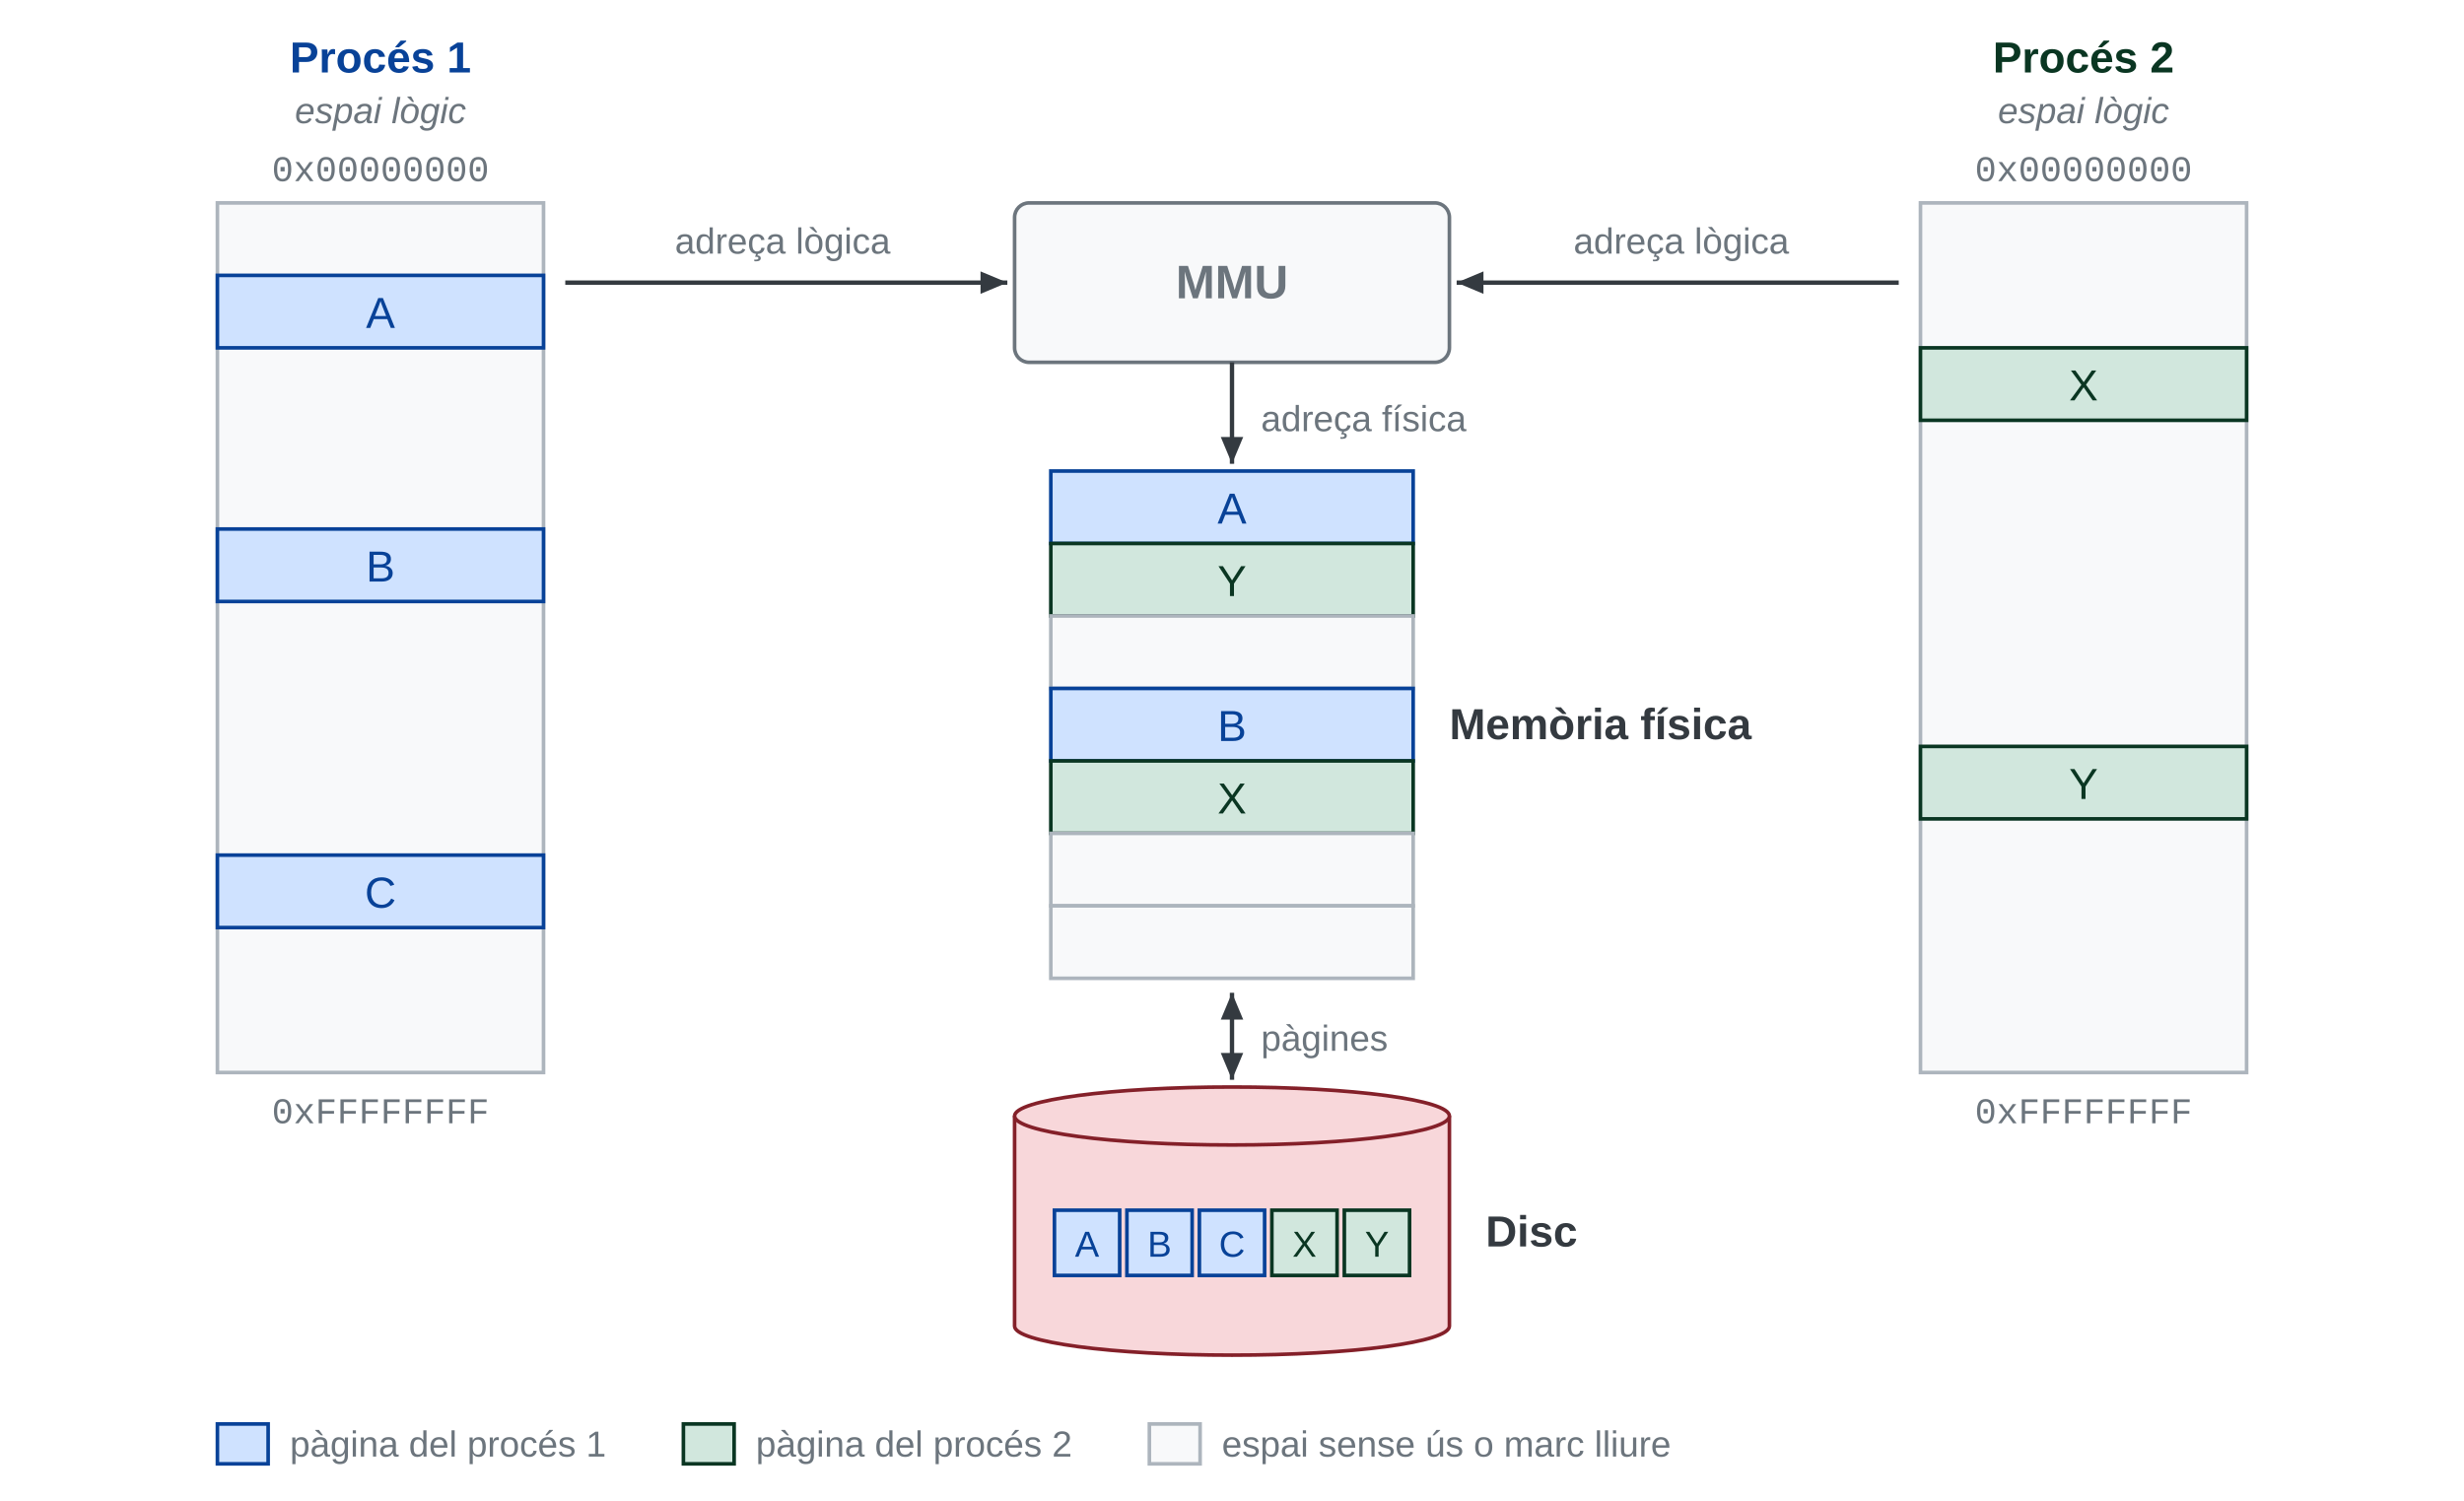
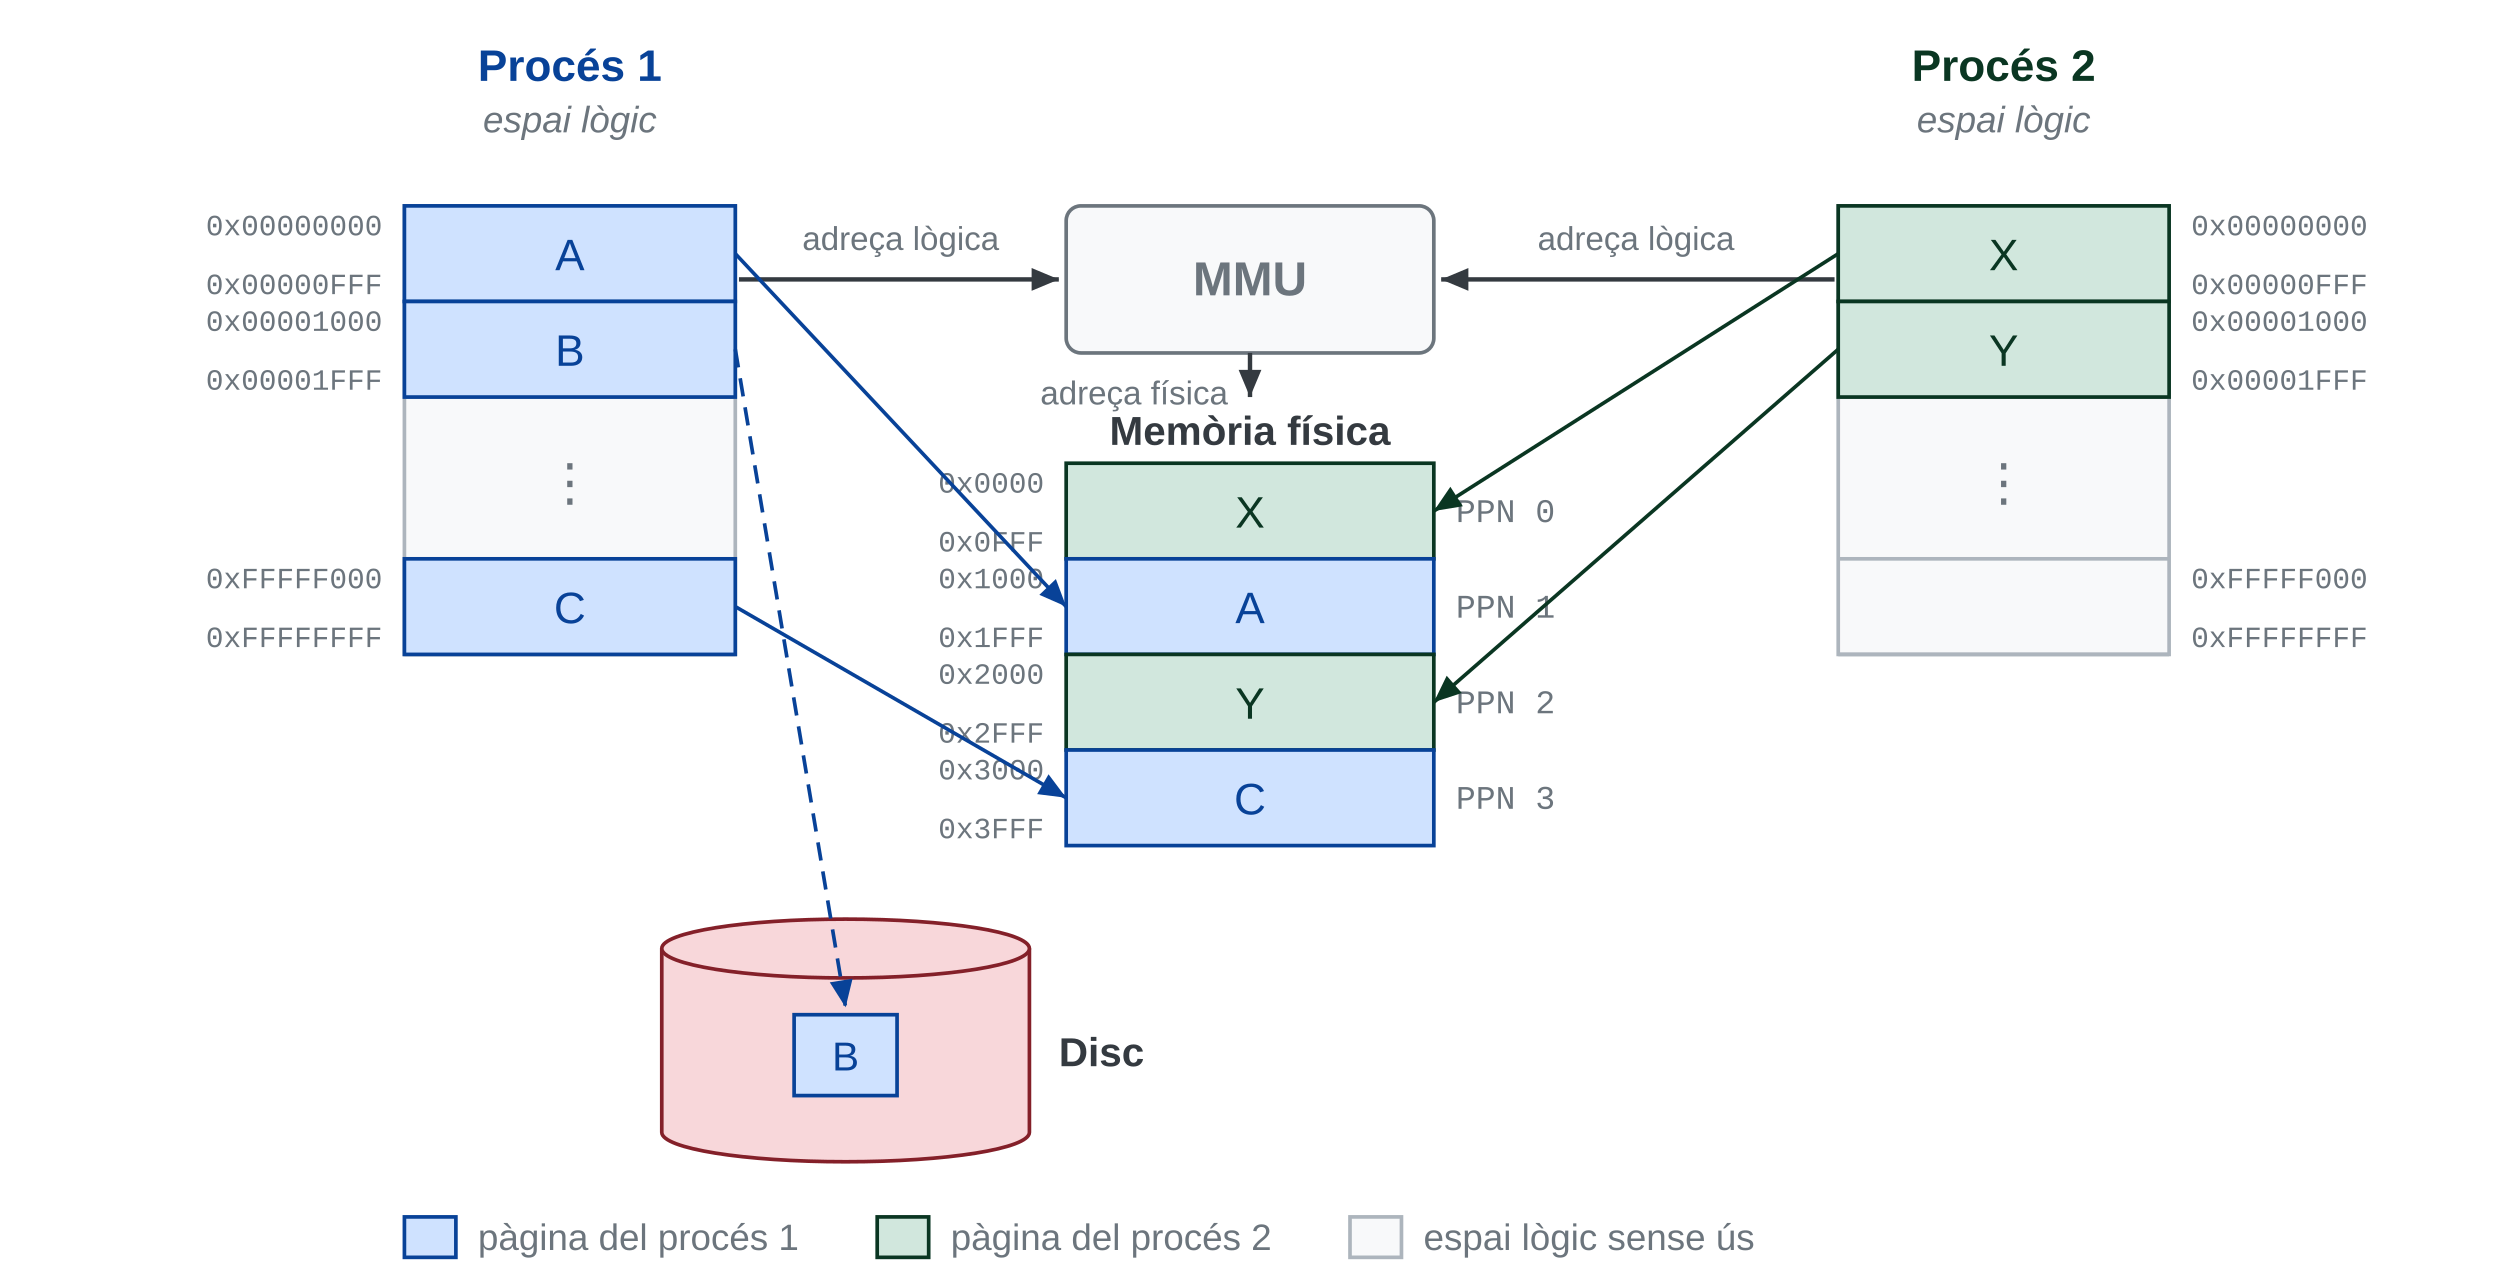
- <svg xmlns="http://www.w3.org/2000/svg" width="100%" viewBox="0 0 680 414" role="img">
-   <text x="105" y="20" font-family="'Liberation Sans', Arial, Helvetica, sans-serif" font-size="12" fill="#084298" text-anchor="middle" font-weight="bold">Procés 1</text>
-   <text x="105" y="34" font-family="'Liberation Sans', Arial, Helvetica, sans-serif" font-size="10" fill="#6c757d" text-anchor="middle" font-style="italic">espai lògic</text>
-   <text x="105" y="50" font-family="'Liberation Mono', 'Courier New', Courier, monospace" font-size="10" fill="#6c757d" text-anchor="middle">0x00000000</text>
-   <text x="105" y="310" font-family="'Liberation Mono', 'Courier New', Courier, monospace" font-size="10" fill="#6c757d" text-anchor="middle">0xFFFFFFFF</text>
-   <rect x="60" y="56" width="90" height="240" fill="#f8f9fa" stroke="#adb5bd" stroke-width="1" />
-   <rect x="60" y="76" width="90" height="20" fill="#cfe2ff" stroke="#084298" stroke-width="1" />
-   <text x="105.0" y="90.5" font-family="'Liberation Sans', Arial, Helvetica, sans-serif" font-size="12" fill="#084298" text-anchor="middle">A</text>
-   <rect x="60" y="146" width="90" height="20" fill="#cfe2ff" stroke="#084298" stroke-width="1" />
-   <text x="105.0" y="160.5" font-family="'Liberation Sans', Arial, Helvetica, sans-serif" font-size="12" fill="#084298" text-anchor="middle">B</text>
-   <rect x="60" y="236" width="90" height="20" fill="#cfe2ff" stroke="#084298" stroke-width="1" />
-   <text x="105.0" y="250.5" font-family="'Liberation Sans', Arial, Helvetica, sans-serif" font-size="12" fill="#084298" text-anchor="middle">C</text>
-   <text x="575" y="20" font-family="'Liberation Sans', Arial, Helvetica, sans-serif" font-size="12" fill="#0a3622" text-anchor="middle" font-weight="bold">Procés 2</text>
-   <text x="575" y="34" font-family="'Liberation Sans', Arial, Helvetica, sans-serif" font-size="10" fill="#6c757d" text-anchor="middle" font-style="italic">espai lògic</text>
-   <text x="575" y="50" font-family="'Liberation Mono', 'Courier New', Courier, monospace" font-size="10" fill="#6c757d" text-anchor="middle">0x00000000</text>
-   <text x="575" y="310" font-family="'Liberation Mono', 'Courier New', Courier, monospace" font-size="10" fill="#6c757d" text-anchor="middle">0xFFFFFFFF</text>
-   <rect x="530" y="56" width="90" height="240" fill="#f8f9fa" stroke="#adb5bd" stroke-width="1" />
-   <rect x="530" y="96" width="90" height="20" fill="#d1e7dd" stroke="#0a3622" stroke-width="1" />
-   <text x="575.0" y="110.5" font-family="'Liberation Sans', Arial, Helvetica, sans-serif" font-size="12" fill="#0a3622" text-anchor="middle">X</text>
-   <rect x="530" y="206" width="90" height="20" fill="#d1e7dd" stroke="#0a3622" stroke-width="1" />
-   <text x="575.0" y="220.5" font-family="'Liberation Sans', Arial, Helvetica, sans-serif" font-size="12" fill="#0a3622" text-anchor="middle">Y</text>
-   <rect x="280" y="56" width="120" height="44" rx="4" fill="#f8f9fa" stroke="#6c757d" stroke-width="1" />
-   <text x="340.0" y="82.333" font-family="'Liberation Sans', Arial, Helvetica, sans-serif" font-size="13" fill="#6c757d" text-anchor="middle" font-weight="bold">MMU</text>
-   <line x1="156" y1="78" x2="278" y2="78" stroke="#343a40" stroke-width="1.2" />
-   <polygon points="278,78 270.6,81.1 270.6,74.9" fill="#343a40" />
-   <line x1="524" y1="78" x2="402" y2="78" stroke="#343a40" stroke-width="1.2" />
-   <polygon points="402,78 409.4,74.9 409.4,81.1" fill="#343a40" />
-   <text x="216" y="70" font-family="'Liberation Sans', Arial, Helvetica, sans-serif" font-size="10" fill="#6c757d" text-anchor="middle">adreça lògica</text>
-   <text x="464" y="70" font-family="'Liberation Sans', Arial, Helvetica, sans-serif" font-size="10" fill="#6c757d" text-anchor="middle">adreça lògica</text>
-   <line x1="340" y1="100" x2="340" y2="128" stroke="#343a40" stroke-width="1.2" />
-   <polygon points="340,128 336.9,120.6 343.1,120.6" fill="#343a40" />
-   <text x="348" y="119" font-family="'Liberation Sans', Arial, Helvetica, sans-serif" font-size="10" fill="#6c757d" text-anchor="start">adreça física</text>
-   <rect x="290" y="130" width="100" height="20" fill="#cfe2ff" stroke="#084298" stroke-width="1" />
-   <text x="340.0" y="144.5" font-family="'Liberation Sans', Arial, Helvetica, sans-serif" font-size="12" fill="#084298" text-anchor="middle">A</text>
-   <rect x="290" y="150" width="100" height="20" fill="#d1e7dd" stroke="#0a3622" stroke-width="1" />
-   <text x="340.0" y="164.5" font-family="'Liberation Sans', Arial, Helvetica, sans-serif" font-size="12" fill="#0a3622" text-anchor="middle">Y</text>
-   <rect x="290" y="170" width="100" height="20" fill="#f8f9fa" stroke="#adb5bd" stroke-width="1" />
-   <rect x="290" y="190" width="100" height="20" fill="#cfe2ff" stroke="#084298" stroke-width="1" />
-   <text x="340.0" y="204.5" font-family="'Liberation Sans', Arial, Helvetica, sans-serif" font-size="12" fill="#084298" text-anchor="middle">B</text>
-   <rect x="290" y="210" width="100" height="20" fill="#d1e7dd" stroke="#0a3622" stroke-width="1" />
-   <text x="340.0" y="224.5" font-family="'Liberation Sans', Arial, Helvetica, sans-serif" font-size="12" fill="#0a3622" text-anchor="middle">X</text>
-   <rect x="290" y="230" width="100" height="20" fill="#f8f9fa" stroke="#adb5bd" stroke-width="1" />
-   <rect x="290" y="250" width="100" height="20" fill="#f8f9fa" stroke="#adb5bd" stroke-width="1" />
-   <text x="400" y="204" font-family="'Liberation Sans', Arial, Helvetica, sans-serif" font-size="12" fill="#343a40" text-anchor="start" font-weight="bold">Memòria física</text>
-   <line x1="340" y1="274" x2="340" y2="298" stroke="#343a40" stroke-width="1.2" />
-   <polygon points="340,298 336.9,290.6 343.1,290.6" fill="#343a40" />
-   <polygon points="340,274 343.1,281.4 336.9,281.4" fill="#343a40" />
-   <text x="348" y="290" font-family="'Liberation Sans', Arial, Helvetica, sans-serif" font-size="10" fill="#6c757d" text-anchor="start">pàgines</text>
-   <path d="M280,308 v58 a60.0,8 0 0 0 120,0 v-58" fill="#f8d7da" stroke="#842029" stroke-width="1" />
-   <ellipse cx="340.0" cy="308" rx="60.0" ry="8" fill="#f8d7da" stroke="#842029" stroke-width="1" />
-   <text x="410" y="344" font-family="'Liberation Sans', Arial, Helvetica, sans-serif" font-size="12" fill="#343a40" text-anchor="start" font-weight="bold">Disc</text>
-   <rect x="291" y="334" width="18" height="18" fill="#cfe2ff" stroke="#084298" stroke-width="1" />
-   <text x="300.0" y="346.833" font-family="'Liberation Sans', Arial, Helvetica, sans-serif" font-size="10" fill="#084298" text-anchor="middle">A</text>
-   <rect x="311" y="334" width="18" height="18" fill="#cfe2ff" stroke="#084298" stroke-width="1" />
-   <text x="320.0" y="346.833" font-family="'Liberation Sans', Arial, Helvetica, sans-serif" font-size="10" fill="#084298" text-anchor="middle">B</text>
-   <rect x="331" y="334" width="18" height="18" fill="#cfe2ff" stroke="#084298" stroke-width="1" />
-   <text x="340.0" y="346.833" font-family="'Liberation Sans', Arial, Helvetica, sans-serif" font-size="10" fill="#084298" text-anchor="middle">C</text>
-   <rect x="351" y="334" width="18" height="18" fill="#d1e7dd" stroke="#0a3622" stroke-width="1" />
-   <text x="360.0" y="346.833" font-family="'Liberation Sans', Arial, Helvetica, sans-serif" font-size="10" fill="#0a3622" text-anchor="middle">X</text>
-   <rect x="371" y="334" width="18" height="18" fill="#d1e7dd" stroke="#0a3622" stroke-width="1" />
-   <text x="380.0" y="346.833" font-family="'Liberation Sans', Arial, Helvetica, sans-serif" font-size="10" fill="#0a3622" text-anchor="middle">Y</text>
-   <rect x="60" y="393" width="14" height="11" fill="#cfe2ff" stroke="#084298" stroke-width="1" />
-   <text x="80" y="402" font-family="'Liberation Sans', Arial, Helvetica, sans-serif" font-size="10" fill="#6c757d" text-anchor="start">pàgina del procés 1</text>
-   <rect x="188.6" y="393" width="14" height="11" fill="#d1e7dd" stroke="#0a3622" stroke-width="1" />
-   <text x="208.6" y="402" font-family="'Liberation Sans', Arial, Helvetica, sans-serif" font-size="10" fill="#6c757d" text-anchor="start">pàgina del procés 2</text>
-   <rect x="317.2" y="393" width="14" height="11" fill="#f8f9fa" stroke="#adb5bd" stroke-width="1" />
-   <text x="337.2" y="402" font-family="'Liberation Sans', Arial, Helvetica, sans-serif" font-size="10" fill="#6c757d" text-anchor="start">espai sense ús o marc lliure</text>
+ <svg xmlns="http://www.w3.org/2000/svg" width="100%" viewBox="0 0 680 350" role="img">
+   <text x="155" y="22" font-family="'Liberation Sans', Arial, Helvetica, sans-serif" font-size="12" fill="#084298" text-anchor="middle" font-weight="bold">Procés 1</text>
+   <text x="155" y="36" font-family="'Liberation Sans', Arial, Helvetica, sans-serif" font-size="10" fill="#6c757d" text-anchor="middle" font-style="italic">espai lògic</text>
+   <rect x="110" y="56" width="90" height="122" fill="#f8f9fa" stroke="#adb5bd" stroke-width="1" />
+   <line x1="110" y1="56" x2="200" y2="56" stroke="#adb5bd" stroke-width="1" />
+   <line x1="110" y1="82" x2="200" y2="82" stroke="#adb5bd" stroke-width="1" />
+   <text x="104" y="64" font-family="'Liberation Mono', 'Courier New', Courier, monospace" font-size="8" fill="#6c757d" text-anchor="end">0x00000000</text>
+   <text x="104" y="80" font-family="'Liberation Mono', 'Courier New', Courier, monospace" font-size="8" fill="#6c757d" text-anchor="end">0x00000FFF</text>
+   <line x1="110" y1="82" x2="200" y2="82" stroke="#adb5bd" stroke-width="1" />
+   <line x1="110" y1="108" x2="200" y2="108" stroke="#adb5bd" stroke-width="1" />
+   <text x="104" y="90" font-family="'Liberation Mono', 'Courier New', Courier, monospace" font-size="8" fill="#6c757d" text-anchor="end">0x00001000</text>
+   <text x="104" y="106" font-family="'Liberation Mono', 'Courier New', Courier, monospace" font-size="8" fill="#6c757d" text-anchor="end">0x00001FFF</text>
+   <line x1="110" y1="152" x2="200" y2="152" stroke="#adb5bd" stroke-width="1" />
+   <line x1="110" y1="178" x2="200" y2="178" stroke="#adb5bd" stroke-width="1" />
+   <text x="104" y="160" font-family="'Liberation Mono', 'Courier New', Courier, monospace" font-size="8" fill="#6c757d" text-anchor="end">0xFFFFF000</text>
+   <text x="104" y="176" font-family="'Liberation Mono', 'Courier New', Courier, monospace" font-size="8" fill="#6c757d" text-anchor="end">0xFFFFFFFF</text>
+   <text x="155" y="136" font-family="'Liberation Sans', Arial, Helvetica, sans-serif" font-size="14" fill="#6c757d" text-anchor="middle">⋮</text>
+   <rect x="110" y="56" width="90" height="26" fill="#cfe2ff" stroke="#084298" stroke-width="1" />
+   <text x="155.0" y="73.5" font-family="'Liberation Sans', Arial, Helvetica, sans-serif" font-size="12" fill="#084298" text-anchor="middle">A</text>
+   <rect x="110" y="82" width="90" height="26" fill="#cfe2ff" stroke="#084298" stroke-width="1" />
+   <text x="155.0" y="99.5" font-family="'Liberation Sans', Arial, Helvetica, sans-serif" font-size="12" fill="#084298" text-anchor="middle">B</text>
+   <rect x="110" y="152" width="90" height="26" fill="#cfe2ff" stroke="#084298" stroke-width="1" />
+   <text x="155.0" y="169.5" font-family="'Liberation Sans', Arial, Helvetica, sans-serif" font-size="12" fill="#084298" text-anchor="middle">C</text>
+   <text x="545" y="22" font-family="'Liberation Sans', Arial, Helvetica, sans-serif" font-size="12" fill="#0a3622" text-anchor="middle" font-weight="bold">Procés 2</text>
+   <text x="545" y="36" font-family="'Liberation Sans', Arial, Helvetica, sans-serif" font-size="10" fill="#6c757d" text-anchor="middle" font-style="italic">espai lògic</text>
+   <rect x="500" y="56" width="90" height="122" fill="#f8f9fa" stroke="#adb5bd" stroke-width="1" />
+   <line x1="500" y1="56" x2="590" y2="56" stroke="#adb5bd" stroke-width="1" />
+   <line x1="500" y1="82" x2="590" y2="82" stroke="#adb5bd" stroke-width="1" />
+   <text x="596" y="64" font-family="'Liberation Mono', 'Courier New', Courier, monospace" font-size="8" fill="#6c757d" text-anchor="start">0x00000000</text>
+   <text x="596" y="80" font-family="'Liberation Mono', 'Courier New', Courier, monospace" font-size="8" fill="#6c757d" text-anchor="start">0x00000FFF</text>
+   <line x1="500" y1="82" x2="590" y2="82" stroke="#adb5bd" stroke-width="1" />
+   <line x1="500" y1="108" x2="590" y2="108" stroke="#adb5bd" stroke-width="1" />
+   <text x="596" y="90" font-family="'Liberation Mono', 'Courier New', Courier, monospace" font-size="8" fill="#6c757d" text-anchor="start">0x00001000</text>
+   <text x="596" y="106" font-family="'Liberation Mono', 'Courier New', Courier, monospace" font-size="8" fill="#6c757d" text-anchor="start">0x00001FFF</text>
+   <line x1="500" y1="152" x2="590" y2="152" stroke="#adb5bd" stroke-width="1" />
+   <line x1="500" y1="178" x2="590" y2="178" stroke="#adb5bd" stroke-width="1" />
+   <text x="596" y="160" font-family="'Liberation Mono', 'Courier New', Courier, monospace" font-size="8" fill="#6c757d" text-anchor="start">0xFFFFF000</text>
+   <text x="596" y="176" font-family="'Liberation Mono', 'Courier New', Courier, monospace" font-size="8" fill="#6c757d" text-anchor="start">0xFFFFFFFF</text>
+   <text x="545" y="136" font-family="'Liberation Sans', Arial, Helvetica, sans-serif" font-size="14" fill="#6c757d" text-anchor="middle">⋮</text>
+   <rect x="500" y="56" width="90" height="26" fill="#d1e7dd" stroke="#0a3622" stroke-width="1" />
+   <text x="545.0" y="73.5" font-family="'Liberation Sans', Arial, Helvetica, sans-serif" font-size="12" fill="#0a3622" text-anchor="middle">X</text>
+   <rect x="500" y="82" width="90" height="26" fill="#d1e7dd" stroke="#0a3622" stroke-width="1" />
+   <text x="545.0" y="99.5" font-family="'Liberation Sans', Arial, Helvetica, sans-serif" font-size="12" fill="#0a3622" text-anchor="middle">Y</text>
+   <rect x="290" y="56" width="100" height="40" rx="4" fill="#f8f9fa" stroke="#6c757d" stroke-width="1" />
+   <text x="340.0" y="80.333" font-family="'Liberation Sans', Arial, Helvetica, sans-serif" font-size="13" fill="#6c757d" text-anchor="middle" font-weight="bold">MMU</text>
+   <line x1="201" y1="76" x2="288" y2="76" stroke="#343a40" stroke-width="1.2" />
+   <polygon points="288,76 280.6,79.1 280.6,72.9" fill="#343a40" />
+   <line x1="499" y1="76" x2="392" y2="76" stroke="#343a40" stroke-width="1.2" />
+   <polygon points="392,76 399.4,72.9 399.4,79.1" fill="#343a40" />
+   <text x="245" y="68" font-family="'Liberation Sans', Arial, Helvetica, sans-serif" font-size="9" fill="#6c757d" text-anchor="middle">adreça lògica</text>
+   <text x="445" y="68" font-family="'Liberation Sans', Arial, Helvetica, sans-serif" font-size="9" fill="#6c757d" text-anchor="middle">adreça lògica</text>
+   <line x1="340" y1="96" x2="340" y2="108" stroke="#343a40" stroke-width="1.2" />
+   <polygon points="340,108 336.9,100.6 343.1,100.6" fill="#343a40" />
+   <text x="334" y="110" font-family="'Liberation Sans', Arial, Helvetica, sans-serif" font-size="9" fill="#6c757d" text-anchor="end">adreça física</text>
+   <text x="340" y="121" font-family="'Liberation Sans', Arial, Helvetica, sans-serif" font-size="11" fill="#343a40" text-anchor="middle" font-weight="bold">Memòria física</text>
+   <rect x="290" y="126" width="100" height="26" fill="#d1e7dd" stroke="#0a3622" stroke-width="1" />
+   <text x="340.0" y="143.5" font-family="'Liberation Sans', Arial, Helvetica, sans-serif" font-size="12" fill="#0a3622" text-anchor="middle">X</text>
+   <text x="284" y="134" font-family="'Liberation Mono', 'Courier New', Courier, monospace" font-size="8" fill="#6c757d" text-anchor="end">0x0000</text>
+   <text x="284" y="150" font-family="'Liberation Mono', 'Courier New', Courier, monospace" font-size="8" fill="#6c757d" text-anchor="end">0x0FFF</text>
+   <text x="396" y="142.0" font-family="'Liberation Mono', 'Courier New', Courier, monospace" font-size="9" fill="#6c757d" text-anchor="start">PPN 0</text>
+   <rect x="290" y="152" width="100" height="26" fill="#cfe2ff" stroke="#084298" stroke-width="1" />
+   <text x="340.0" y="169.5" font-family="'Liberation Sans', Arial, Helvetica, sans-serif" font-size="12" fill="#084298" text-anchor="middle">A</text>
+   <text x="284" y="160" font-family="'Liberation Mono', 'Courier New', Courier, monospace" font-size="8" fill="#6c757d" text-anchor="end">0x1000</text>
+   <text x="284" y="176" font-family="'Liberation Mono', 'Courier New', Courier, monospace" font-size="8" fill="#6c757d" text-anchor="end">0x1FFF</text>
+   <text x="396" y="168.0" font-family="'Liberation Mono', 'Courier New', Courier, monospace" font-size="9" fill="#6c757d" text-anchor="start">PPN 1</text>
+   <rect x="290" y="178" width="100" height="26" fill="#d1e7dd" stroke="#0a3622" stroke-width="1" />
+   <text x="340.0" y="195.5" font-family="'Liberation Sans', Arial, Helvetica, sans-serif" font-size="12" fill="#0a3622" text-anchor="middle">Y</text>
+   <text x="284" y="186" font-family="'Liberation Mono', 'Courier New', Courier, monospace" font-size="8" fill="#6c757d" text-anchor="end">0x2000</text>
+   <text x="284" y="202" font-family="'Liberation Mono', 'Courier New', Courier, monospace" font-size="8" fill="#6c757d" text-anchor="end">0x2FFF</text>
+   <text x="396" y="194.0" font-family="'Liberation Mono', 'Courier New', Courier, monospace" font-size="9" fill="#6c757d" text-anchor="start">PPN 2</text>
+   <rect x="290" y="204" width="100" height="26" fill="#cfe2ff" stroke="#084298" stroke-width="1" />
+   <text x="340.0" y="221.5" font-family="'Liberation Sans', Arial, Helvetica, sans-serif" font-size="12" fill="#084298" text-anchor="middle">C</text>
+   <text x="284" y="212" font-family="'Liberation Mono', 'Courier New', Courier, monospace" font-size="8" fill="#6c757d" text-anchor="end">0x3000</text>
+   <text x="284" y="228" font-family="'Liberation Mono', 'Courier New', Courier, monospace" font-size="8" fill="#6c757d" text-anchor="end">0x3FFF</text>
+   <text x="396" y="220.0" font-family="'Liberation Mono', 'Courier New', Courier, monospace" font-size="9" fill="#6c757d" text-anchor="start">PPN 3</text>
+   <path d="M180,258 v50 a50.0,8 0 0 0 100,0 v-50" fill="#f8d7da" stroke="#842029" stroke-width="1" />
+   <ellipse cx="230.0" cy="258" rx="50.0" ry="8" fill="#f8d7da" stroke="#842029" stroke-width="1" />
+   <text x="288" y="290" font-family="'Liberation Sans', Arial, Helvetica, sans-serif" font-size="11" fill="#343a40" text-anchor="start" font-weight="bold">Disc</text>
+   <rect x="216" y="276" width="28" height="22" fill="#cfe2ff" stroke="#084298" stroke-width="1" />
+   <text x="230.0" y="291.167" font-family="'Liberation Sans', Arial, Helvetica, sans-serif" font-size="11" fill="#084298" text-anchor="middle">B</text>
+   <polyline points="500,69.0 390,139.0" fill="none" stroke="#0a3622" stroke-width="1" stroke-linejoin="round" />
+   <polygon points="390,139.0 394.5,132.4 397.9,137.7" fill="#0a3622" />
+   <polyline points="200,69.0 290,165.0" fill="none" stroke="#084298" stroke-width="1" stroke-linejoin="round" />
+   <polygon points="290,165.0 282.7,161.8 287.2,157.5" fill="#084298" />
+   <polyline points="500,95.0 390,191.0" fill="none" stroke="#0a3622" stroke-width="1" stroke-linejoin="round" />
+   <polygon points="390,191.0 393.5,183.8 397.6,188.5" fill="#0a3622" />
+   <polyline points="200,165.0 290,217.0" fill="none" stroke="#084298" stroke-width="1" stroke-linejoin="round" />
+   <polygon points="290,217.0 282.1,216.0 285.2,210.6" fill="#084298" />
+   <polyline points="200,95.0 230,274" fill="none" stroke="#084298" stroke-width="1" stroke-linejoin="round" stroke-dasharray="5,3" />
+   <polygon points="230,274 225.7,267.2 231.9,266.2" fill="#084298" />
+   <rect x="110" y="331" width="14" height="11" fill="#cfe2ff" stroke="#084298" stroke-width="1" />
+   <text x="130" y="340" font-family="'Liberation Sans', Arial, Helvetica, sans-serif" font-size="10" fill="#6c757d" text-anchor="start">pàgina del procés 1</text>
+   <rect x="238.6" y="331" width="14" height="11" fill="#d1e7dd" stroke="#0a3622" stroke-width="1" />
+   <text x="258.6" y="340" font-family="'Liberation Sans', Arial, Helvetica, sans-serif" font-size="10" fill="#6c757d" text-anchor="start">pàgina del procés 2</text>
+   <rect x="367.2" y="331" width="14" height="11" fill="#f8f9fa" stroke="#adb5bd" stroke-width="1" />
+   <text x="387.2" y="340" font-family="'Liberation Sans', Arial, Helvetica, sans-serif" font-size="10" fill="#6c757d" text-anchor="start">espai lògic sense ús</text>
</svg>
